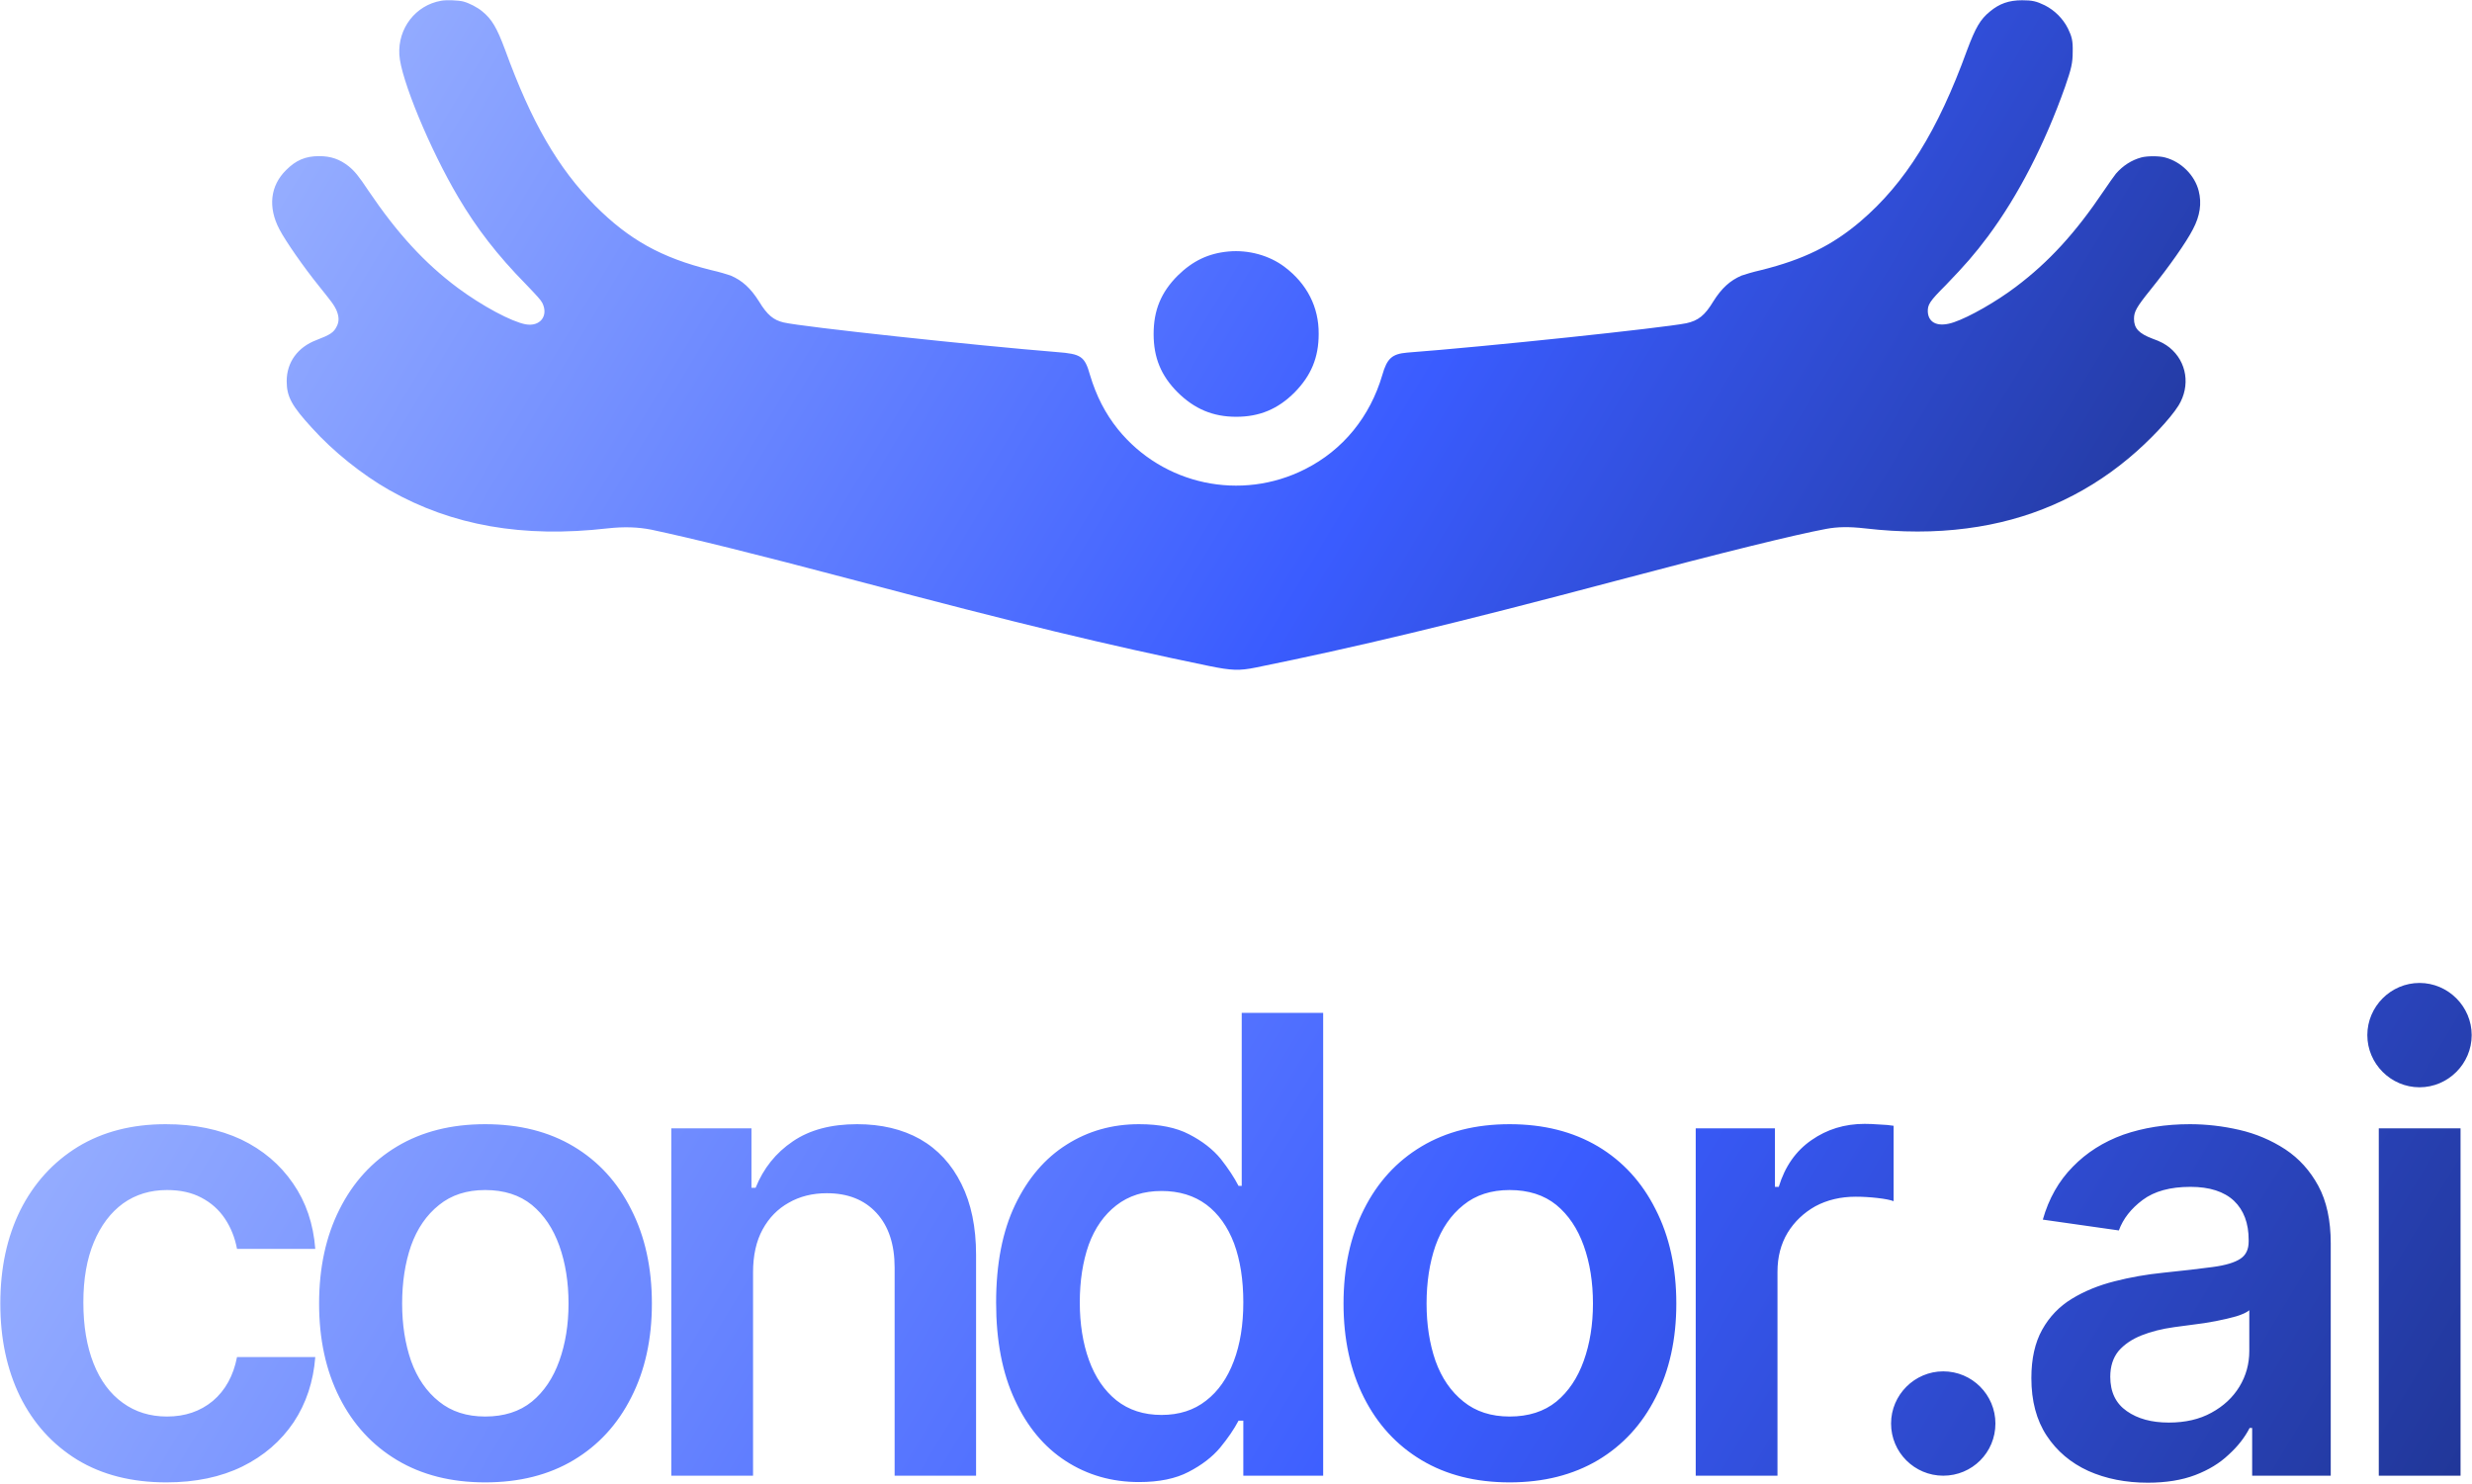
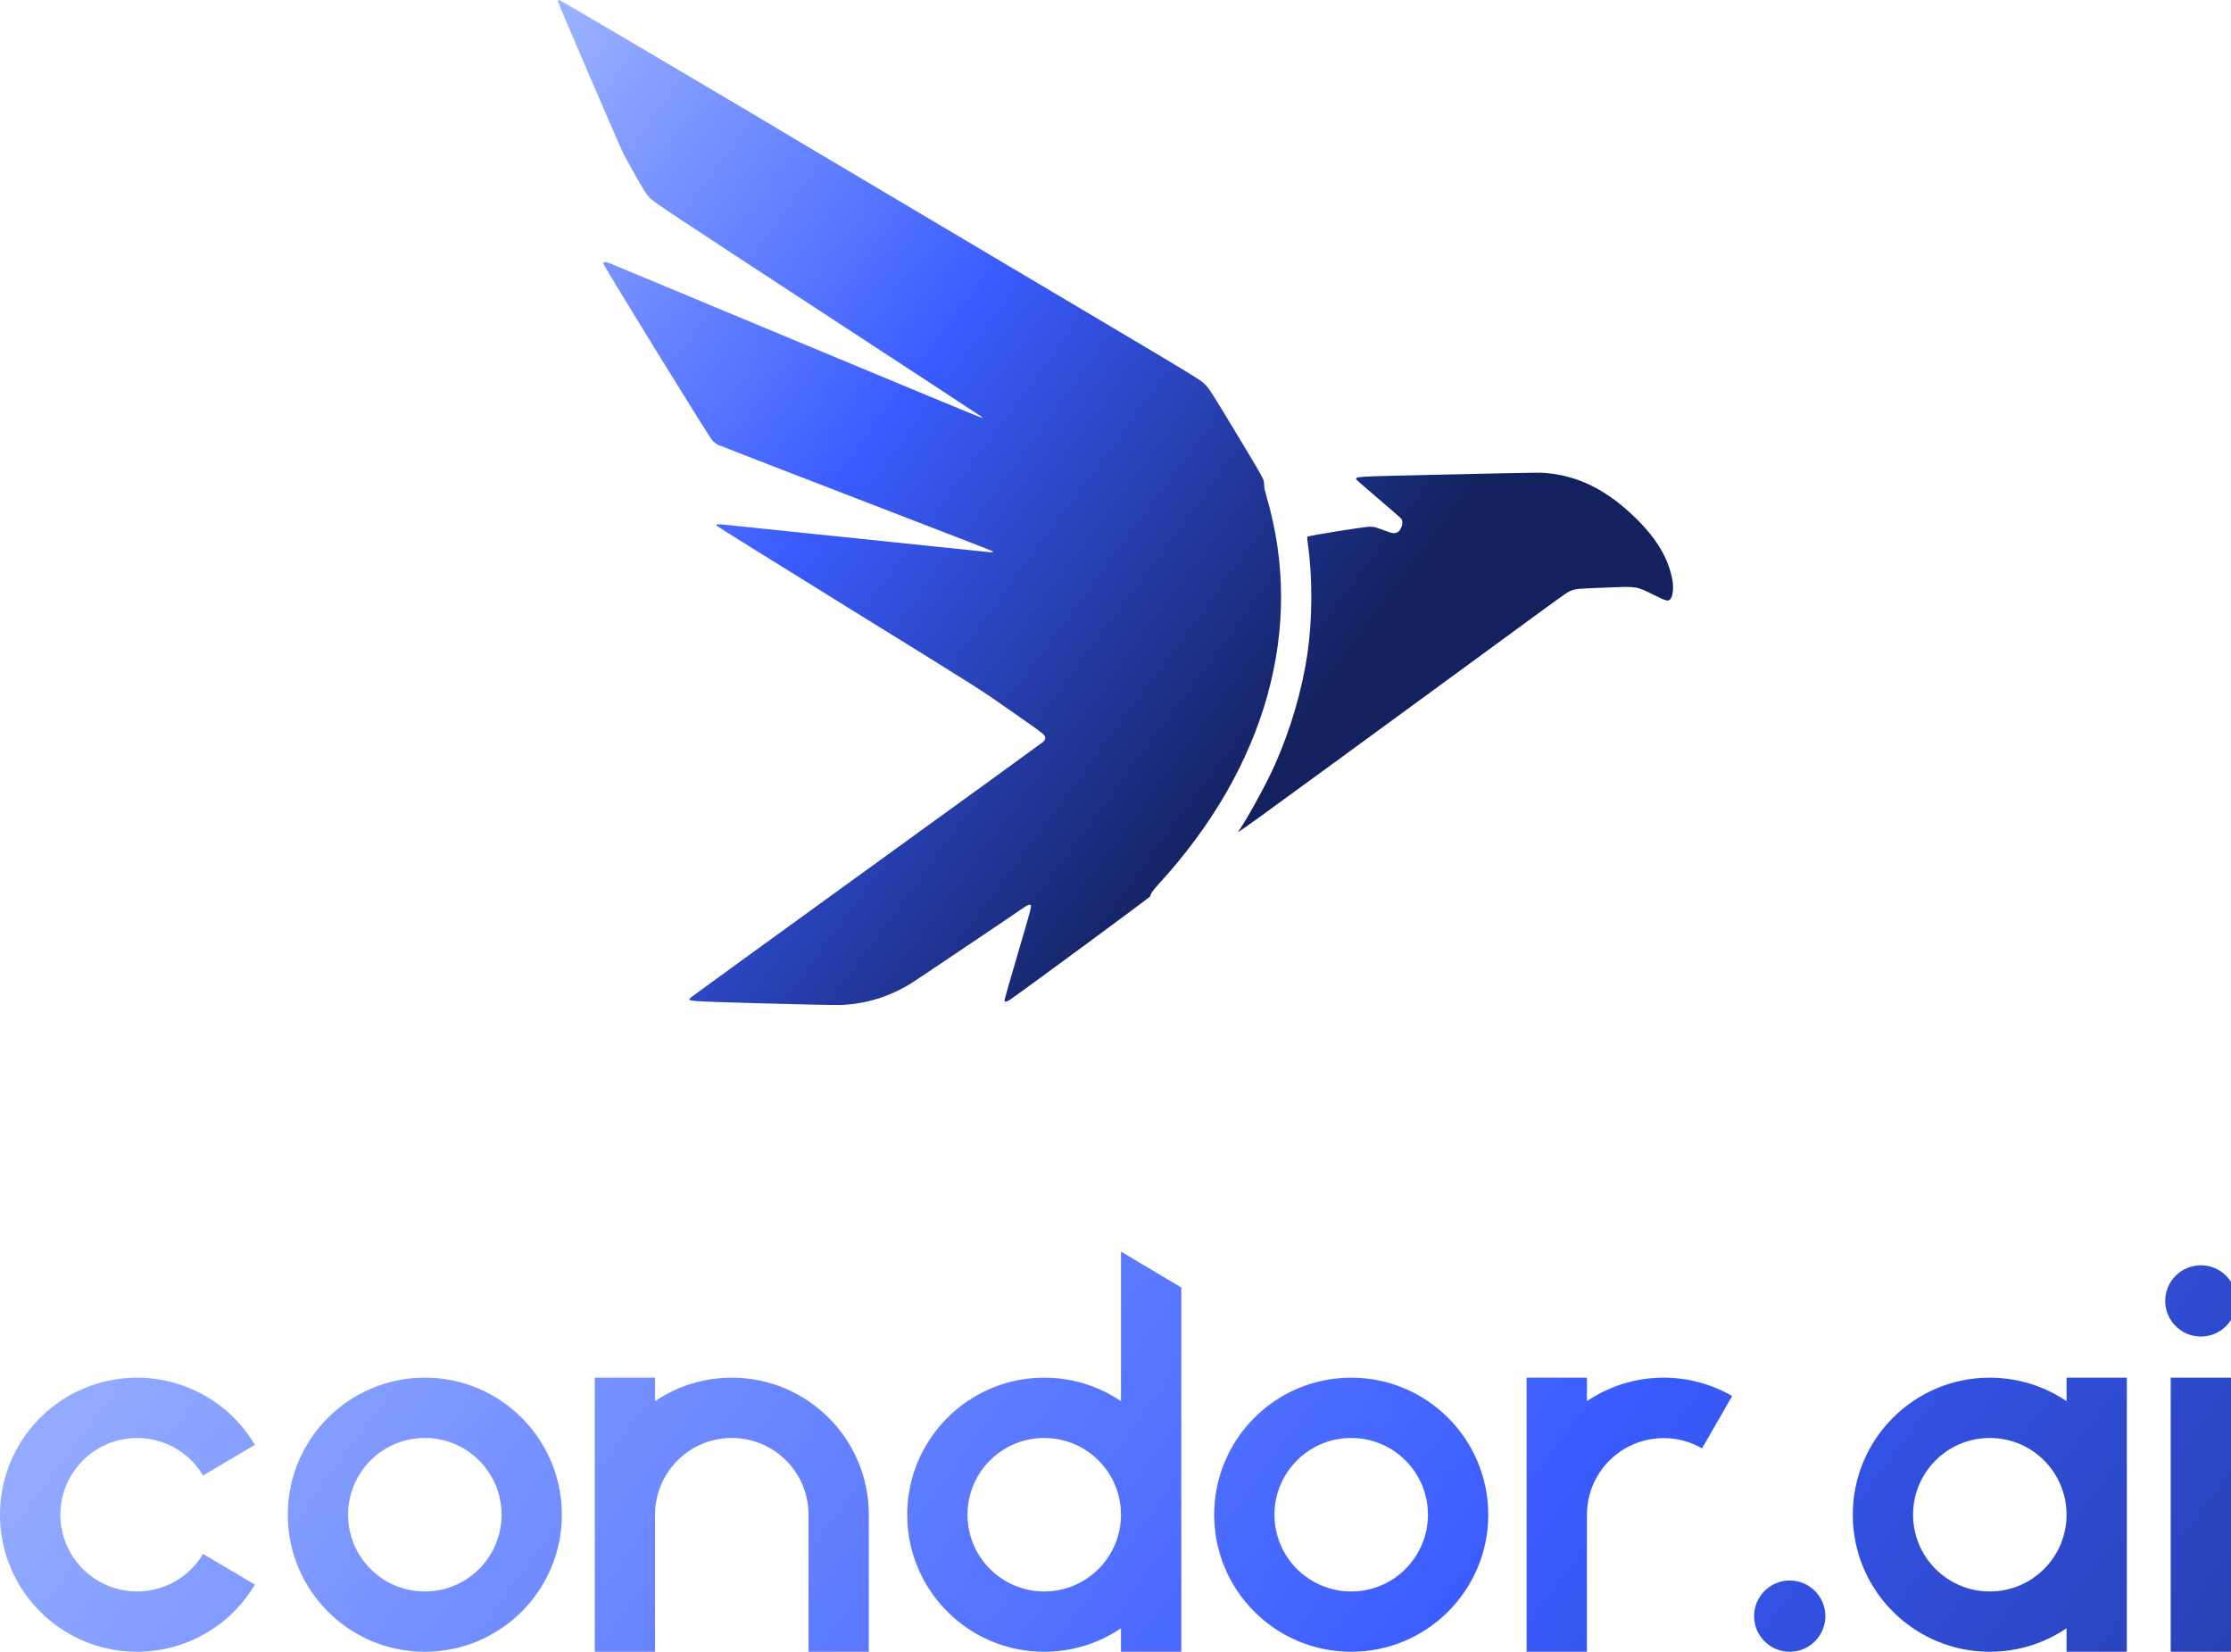
- <svg xmlns="http://www.w3.org/2000/svg" viewBox="0 0 777 466.2" fill="url(#g)" role="img" aria-label="condor.ai">
+ <svg xmlns="http://www.w3.org/2000/svg" viewBox="0 0 814 602.6" fill="url(#g)" role="img" aria-label="condor.ai">
  <defs>
-     <linearGradient id="g" gradientUnits="userSpaceOnUse" x1="0" y1="0" x2="777" y2="466.2">
+     <linearGradient id="g" gradientUnits="userSpaceOnUse" x1="0" y1="0" x2="814" y2="602.6">
      <stop offset="0" stop-color="#9DB4FF" />
      <stop offset="0.5" stop-color="#3A5CFF" />
      <stop offset="1" stop-color="#13225F" />
    </linearGradient>
  </defs>
-   <path fill-rule="evenodd" transform="translate(85.5 0) scale(0.8235)" d="M   64.5   0.3 C   54.8   2,   48   10.8,   48.6   20.9 C   49.1   30,   60.2   56.9,   71.1   75.3 C   78.2   87.3,   86   97.4,   96.9   108.5 C   101.3   113.1,   102.6   114.5,   103.2   115.7 C   105.6   120.6,   102.3   124.8,   96.8   123.8 C   91.4   122.8,   80.2   116.8,   70.9   109.9 C   58.3   100.5,   47.9   89.2,   36.8   72.8 C   33.1   67.2,   31.5   65.3,   29.3   63.5 C   25.9   60.8,   22.5   59.6,   18   59.6 C   12.7   59.6,   9.1   61.2,   5.4   64.9 C   -0.7   70.9,   -1.6   79.1,   2.8   87.5 C   5.2   92.1,   12.1   102,   18   109.3 C   23.2   115.8,   23.5   116.2,   24.5   118.2 C   25.6   120.7,   25.7   122.7,   24.7   124.6 C   23.6   126.9,   22.2   127.8,   17   129.8 C   9.8   132.5,   5.6   138.3,   5.6   145.5 C   5.6   151.4,   7.5   154.9,   15.2   163.3 C   23.3   172.3,   34.4   181.2,   44.8   187.1 C   68.8   200.7,   95.8   205.4,   128.1   201.7 C   134.5   201,   139.7   201.2,   144.8   202.2 C   160.7   205.6,   183.5   211.2,   222.8   221.6 C   285   238.1,   318.3   246.1,   357.5   254.2 C   366.3   256,   369.2   256.1,   375.6   254.8 C   413.5   247.1,   450.5   238.3,   513.4   221.6 C   554.1   210.8,   581.4   204.1,   593.2   201.9 C   597.5   201.1,   601.9   201,   608   201.7 C   621.8   203.3,   634.8   203.3,   646.9   201.7 C   670.3   198.7,   691.1   189.6,   708.7   174.9 C   716.5   168.4,   724.5   159.9,   727.7   154.8 C   732.3   147.3,   730.9   138.1,   724.3   132.7 C   722.7   131.4,   720.7   130.3,   717.8   129.3 C   712.5   127.3,   710.7   125.3,   710.7   121.7 C   710.7   119,   711.6   117.3,   717   110.6 C   724.1   101.8,   730.7   92.4,   733.2   87.5 C   735.9   82.4,   736.6   77.6,   735.4   72.9 C   733.9   66.9,   728.7   61.7,   722.5   60.1 C   720.3   59.5,   715.7   59.5,   713.5   60.1 C   709.8   61.1,   706.5   63.2,   703.8   66.3 C   703.1   67.2,   701   70.1,   699.2   72.8 C   688.3   89,   678.2   100,   665.6   109.5 C   658.2   115.1,   647.9   121,   642   123 C   636.2   125,   632.3   123.5,   632   119.1 C   631.9   116.3,   632.6   115.1,   638.9   108.8 C   646.4   101,   649.8   97.1,   654.9   90.3 C   666.5   74.7,   676.6   55.1,   684.4   33.1 C   686.8   26.2,   687.3   24,   687.3   19.8 C   687.4   15.6,   687   14,   685.5   10.9 C   683.6   7.1,   680.4   3.9,   676.6   2 C   673.5   0.5,   671.9   0.1,   668   0.1 C   662.9   0.1,   659.3   1.4,   655.7   4.4 C   652   7.4,   650.2   10.6,   647   19.1 C   635.8   50,   623.4   69.9,   606.3   84.5 C   595.5   93.7,   584.5   99.1,   568.4   103.1 C   565.3   103.8,   562   104.8,   560.9   105.2 C   556.5   107.1,   553.3   110,   550.1   115.1 C   546.9   120.4,   544.4   122.4,   539.8   123.4 C   530.8   125.2,   463.7   132.3,   433.3   134.6 C   427.5   135.1,   425.6   136.8,   423.8   143.1 C   419.1   159.1,   408.8   171.8,   394.3   179.1 C   369.8   191.5,   340.1   185.1,   322.9   163.9 C   318   157.8,   314.6   151.1,   312.2   143.1 C   310.2   136,   308.8   135.1,   299.6   134.4 C   268.7   131.9,   202.6   124.8,   195.3   123.1 C   191.4   122.2,   189   120.2,   185.9   115.1 C   182.7   110,   179.5   107.1,   175.1   105.2 C   174   104.8,   170.7   103.8,   167.6   103.1 C   148.6   98.4,   136.3   91.5,   123.4   78.6 C   109.1   64.1,   99   46.6,   89   19.1 C   85.8   10.5,   83.9   7.3,   80.2   4.3 C   78.4   2.8,   75.3   1.2,   73.1   0.6 C   71.3   0.1,   66.4   -0.1,   64.5   0.3 M   365.1   96 C   357.4   96.7,   351.4   99.6,   345.7   105.2 C   339.3   111.6,   336.5   118.5,   336.5   127.5 C   336.5   136.5,   339.3   143.4,   345.7   149.8 C   352.1   156.1,   359.1   159.1,   368   159.1 C   376.9   159.1,   383.9   156.2,   390.3   149.8 C   396.6   143.4,   399.5   136.5,   399.5   127.5 C   399.6   117.2,   395   108.3,   386.5   101.9 C   380.7   97.5,   372.7   95.3,   365.1   96" />
-   <path transform="translate(0 308.9)" d="M  52.3   157.1L  52.3   157.1Q  36   157.1   24.3  150Q  12.6  142.8   6.3  130.1Q  0.1  117.4   0.1  100.9L  0.1  100.9Q  0.1  84.2   6.4  71.5Q  12.8  58.8   24.5  51.6Q  36.2  44.5   52.1  44.5L  52.1  44.5Q  65.5  44.5   75.8  49.3Q  86  54.2   92.1  63.1Q  98.2  71.9   99.1  83.7L  99.1  83.7L  74.5  83.7Q  73.5  78.4   70.7  74.2Q  67.9  70   63.3  67.6Q  58.8  65.2   52.5  65.2L  52.5  65.2Q  44.6  65.2   38.7  69.4Q  32.8  73.7   29.5  81.6Q  26.2  89.5   26.2  100.5L  26.2  100.5Q  26.2  111.6   29.4  119.7Q  32.6  127.8   38.6  132.1Q  44.5  136.4   52.5  136.4L  52.5  136.4Q  61  136.4   66.9  131.5Q  72.8  126.5   74.5  117.7L  74.5  117.7L  99.1  117.7Q  98.2  129.3   92.3  138.2Q  86.3  147.1   76.2  152.1Q  66   157.1   52.3   157.1ZM  152.5   157.1L  152.5   157.1Q  136.5   157.1   124.8  150.1Q  113.1  143.1   106.7  130.4Q  100.3  117.7   100.3  100.9L  100.3  100.9Q  100.3  84   106.7  71.3Q  113.1  58.5   124.8  51.5Q  136.5  44.5   152.5  44.5L  152.5  44.5Q  168.6  44.5   180.3  51.5Q  192  58.5   198.4  71.3Q  204.9  84   204.9  100.9L  204.9  100.9Q  204.9  117.7   198.4  130.4Q  192  143.1   180.3  150.1Q  168.6   157.1   152.5   157.1ZM  152.5  136.4L  152.5  136.4Q  161.4  136.4   167.2  131.7Q  172.9  127   175.8  118.9Q  178.7  110.8   178.7  100.9L  178.7  100.9Q  178.7  90.8   175.8  82.7Q  172.9  74.6   167.2  69.9Q  161.4  65.2   152.5  65.2L  152.5  65.2Q  143.8  65.2   138  69.9Q  132.1  74.6   129.2  82.7Q  126.4  90.8   126.4  100.9L  126.4  100.9Q  126.4  110.8   129.2  118.9Q  132.1  127   138  131.7Q  143.8  136.4   152.5  136.4ZM  236.7  91.1L  236.7  91.1L  236.7   155L  211   155L  211  45.8L  236.2  45.8L  236.2  64.5L  237.5  64.5Q  241.2  55.3   249.2  49.9Q  257.1  44.5   269.4  44.5L  269.4  44.5Q  280.8  44.5   289.2  49.2Q  297.6  54   302.2  63.3Q  306.8  72.5   306.8  85.6L  306.8  85.6L  306.8   155L  281.2   155L  281.2  89.6Q  281.2  78.6   275.5  72.4Q  269.8  66.2   259.9  66.2L  259.9  66.2Q  253.1  66.2   247.9  69.2Q  242.7  72.1   239.7  77.6Q  236.7  83.1   236.7  91.1ZM  358   157L  358   157Q  345.2   157   335  150.4Q  324.8  143.8   319  131.2Q  313.1  118.6   313.1  100.6L  313.1  100.6Q  313.1  82.3   319.1  69.8Q  325.1  57.3   335.3  50.9Q  345.4  44.5   358  44.5L  358  44.5Q  367.7  44.5   373.8  47.7Q  380  50.9   383.7  55.4Q  387.3  60   389.3  63.9L  389.3  63.9L  390.3  63.9L  390.3  9.5L  415.9  9.5L  415.9   155L  390.8   155L  390.8  137.7L  389.3  137.7Q  387.2  141.7   383.5  146.2Q  379.8  150.6   373.6  153.8Q  367.5   157   358   157ZM  365.1  135.9L  365.1  135.9Q  373.4  135.9   379.1  131.4Q  384.8  127   387.8  119Q  390.8  111.1   390.8  100.5L  390.8  100.5Q  390.8  89.9   387.9  82Q  384.9  74.1   379.2  69.8Q  373.4  65.5   365.1  65.5L  365.1  65.5Q  356.7  65.5   350.9  70Q  345.1  74.5   342.2  82.4Q  339.4  90.4   339.4  100.5L  339.4  100.5Q  339.4  110.7   342.3  118.7Q  345.2  126.7   350.9  131.3Q  356.7  135.9   365.1  135.9ZM  474.5   157.1L  474.5   157.1Q  458.5   157.1   446.8  150.1Q  435.1  143.1   428.7  130.4Q  422.3  117.7   422.3  100.9L  422.3  100.9Q  422.3  84   428.7  71.3Q  435.1  58.5   446.8  51.5Q  458.5  44.5   474.5  44.5L  474.5  44.5Q  490.5  44.5   502.3  51.5Q  514  58.5   520.4  71.3Q  526.9  84   526.9  100.9L  526.9  100.9Q  526.9  117.7   520.4  130.4Q  514  143.1   502.3  150.1Q  490.5   157.1   474.5   157.1ZM  474.5  136.4L  474.5  136.4Q  483.4  136.4   489.2  131.7Q  494.9  127   497.8  118.9Q  500.7  110.8   500.7  100.9L  500.7  100.9Q  500.7  90.8   497.8  82.7Q  494.9  74.6   489.2  69.9Q  483.4  65.2   474.5  65.2L  474.5  65.2Q  465.8  65.2   460  69.9Q  454.1  74.6   451.2  82.7Q  448.4  90.8   448.4  100.9L  448.4  100.9Q  448.4  110.8   451.2  118.9Q  454.1  127   460  131.7Q  465.8  136.4   474.5  136.4ZM  558.7   155L  533   155L  533  45.8L  557.9  45.8L  557.9  64.2L  559.1  64.2Q  562  54.6   569.4  49.5Q  576.7  44.4   586.1  44.4L  586.1  44.4Q  588.1  44.4   590.8  44.6Q  593.5  44.7   595.2  45L  595.2  45L  595.2  68.7Q  593.6  68.1   590.1  67.7Q  586.6  67.3   583.3  67.3L  583.3  67.3Q  576.2  67.3   570.6  70.3Q  565.1  73.4   561.9  78.6Q  558.7  83.9   558.7  90.9L  558.7  90.9L  558.7   155ZM  627.2   138.6C  627.2   147.7   619.9   155   610.8   155C  601.8   155   594.4   147.7   594.4   138.6C  594.4   129.6   601.8   122.2   610.8   122.2C  619.9   122.2   627.2   129.6   627.2   138.6ZM  675.1   157.2L  675.1   157.2Q  664.7   157.2   656.4  153.5Q  648.1  149.7   643.3  142.4Q  638.5  135.1   638.5  124.3L  638.5  124.3Q  638.5  115.2   641.9  109.1Q  645.3  103   651.2  99.4Q  657.1  95.8   664.6  93.9Q  672  92   679.9  91.2L  679.9  91.2Q  689.6  90.2   695.5  89.4Q  701.5  88.6   704.2  86.8Q  706.8  85.1   706.8  81.4L  706.8  81.4L  706.8  80.9Q  706.8  73   702.2  68.6Q  697.5  64.2   688.5  64.2L  688.5  64.2Q  679  64.2   673.5  68.3Q  668  72.4   666  77.9L  666  77.9L  642.1  74.5Q  644.9  64.6   651.5  57.9Q  658  51.2   667.4  47.8Q  676.9  44.5   688.3  44.5L  688.3  44.5Q  696.1  44.5   703.9  46.3Q  711.7  48.1   718.3  52.4Q  724.8  56.7   728.7  63.9Q  732.6  71.1   732.6  82L  732.6  82L  732.6   155L  707.9   155L  707.9  140L  707.1  140Q  704.8  144.5   700.5  148.4Q  696.3  152.4   690  154.8Q  683.7   157.2   675.1   157.2ZM  681.7  138.3L  681.7  138.3Q  689.5  138.3   695.1  135.2Q  700.8  132.1   703.9  127Q  707  121.9   707  115.8L  707  115.8L  707  103Q  705.8  104   702.9  104.9Q  700.1  105.7   696.5  106.4Q  692.9  107.1   689.4  107.5Q  685.9  108   683.4  108.3L  683.4  108.3Q  677.6  109.1   673.1  110.9Q  668.6  112.7   665.9  115.8Q  663.3  119   663.3  123.9L  663.3  123.9Q  663.3  131.1   668.5  134.7Q  673.6  138.3   681.7  138.3ZM  773.4   155L  747.7   155L  747.7  45.8L  773.4  45.8L  773.4   155ZM  776.9   16.5C  776.9   25.5   769.5   32.9   760.5   32.9C  751.5   32.9   744.1   25.5   744.1   16.5C  744.1   7.5   751.5   0.1   760.5   0.1C  769.5   0.1   776.9   7.5   776.9   16.5Z" />
+   <path fill-rule="evenodd" transform="translate(203.5 0) scale(0.3709)" d="M   0.2   1.5 C   0.2   2.8,   59.3   140.2,   64.3   150.5 C   65.8   153.4,   71.3   163.6,   76.7   173.1 C   84.7   187.3,   87.3   191.2,   90.8   194.9 C   94.6   198.9,   114.9   212.3,   255.5   304.2 C   343.7   361.8,   416.3   409.4,   416.8   409.9 C   417.3   410.4,   417.6   410.9,   417.4   411.1 C   417.2   411.3,   336.9   378.1,   239   337.2 C   141.1   296.4,   57.8   261.7,   54   260.1 C   47.1   257.3,   44.8   257.1,   44.8   259.2 C   44.8   261.1,   148.9   430,   152.1   433.2 C   153.7   434.9,   156.2   436.8,   157.6   437.5 C   159   438.2,   220.3   462,   293.7   490.2 C   367.1   518.5,   427.4   541.8,   427.8   542.2 C   429   543.3,   427.6   543.5,   421.8   542.8 C   417.1   542.3,   313.2   531.5,   167   516.4 C   156.6   515.3,   155.4   515.4,   156.5   517.2 C   156.9   517.8,   213.9   553.3,   283.2   596.2 C   422.2   682.2,   413.6   676.7,   449.8   702.1 C   479.1   722.5,   479.5   722.9,   479.5   725.8 C   479.5   727.2,   478.9   728.4,   477.7   729.6 C   476.7   730.5,   398.6   787.1,   304.2   855.4 C   209.8   923.7,   131.8   980.3,   130.9   981.2 C   127   984.9,   124.8   984.7,   200.6   986.9 C   238.7   988,   274   988.7,   279   988.5 C   303.1   987.5,   326.1   980.4,   347.2   967.5 C   351.6   964.8,   450.5   898.3,   456.8   893.8 C   462.1   890,   464.2   889.2,   465.3   890.4 C   466.2   891.3,   464.9   896.3,   452.9   936.9 C   445.5   962,   439.5   983,   439.5   983.7 C   439.5   986,   441.5   985.7,   445.8   982.7 C   464.4   969.7,   582.8   882.4,   582.8   881.7 C   582.8   879.6,   585.7   875.5,   591.2   869.5 C   696.9   754.2,   735   617.6,   697.4   489 C   695.6   482.7,   694.8   478.8,   694.8   475.8 C   694.8   471.5,   694.8   471.5,   668   427 C   643.6   386.6,   640.7   382,   636.5   377.9 C   632.2   373.6,   624.8   369.1,   541.2   319.5 C   426   251.2,   254.6   149.5,   248.5   145.8 C   188   109.5,   3.3   0.5,   2   0.3 C   0.5   0,   0.2   0.1,   0.2   1.5 M   871.6   466.8 C   782.2   468.8,   784.5   468.6,   785.7   471.7 C   785.9   472.2,   795.7   480.8,   807.4   490.7 C   819.2   500.7,   829.3   509.5,   829.8   510.3 C   831.2   512.3,   831.1   516.4,   829.5   519.5 C   827.1   524.3,   823.5   525.5,   818.1   523.5 C   803.7   518.2,   803.5   518.1,   798.3   518.1 C   793   518.2,   738.4   526.9,   737.4   527.9 C   737.2   528.2,   737.3   531.5,   737.9   535.1 C   742.6   568.5,   742.4   608.6,   737.5   642.8 C   732.2   679,   720.7   718.2,   705.2   752.8 C   697.3   770.5,   679.9   802.4,   670.6   816.3 C   667.6   820.7,   651.7   832.2,   904.2   647.5 C   998.9   578.1,   992.8   582.5,   997.3   580.8 C   1001.8   579.1,   1003.3   579,   1032.6   577.9 C   1061.9   576.7,   1061   576.6,   1078.3   585.2 C   1090.4   591.3,   1092.6   591.8,   1094.7   589.1 C   1097   586.2,   1097.8   577.5,   1096.5   570.5 C   1092.6   549.6,   1081.8   531,   1061.9   511.1 C   1034   483.3,   1006.1   468.7,   974.3   465.5 C   966.1   464.7,   975.6   464.5,   871.6   466.8" />
+   <path transform="translate(0 456.6)" d="M93 121.5A50 50 0 1 1 93 70.5L74.1 81.7A28 28 0 1 0 74.1 110.3ZM105 96A50 50 0 1 1 205 96A50 50 0 1 1 105 96ZM127 96A28 28 0 1 0 183 96A28 28 0 1 0 127 96ZM217 46H239V146H217ZM217 96A50 50 0 0 1 317 96L295 96A28 28 0 0 0 239 96ZM295 96H317V146H295ZM331 96A50 50 0 1 1 431 96A50 50 0 1 1 331 96ZM353 96A28 28 0 1 0 409 96A28 28 0 1 0 353 96ZM409 0L431 13.1V146H409ZM443 96A50 50 0 1 1 543 96A50 50 0 1 1 443 96ZM465 96A28 28 0 1 0 521 96A28 28 0 1 0 465 96ZM557 46H579V146H557ZM557 96A50 50 0 0 1 632 52.7L621 71.8A28 28 0 0 0 579 96ZM640 133A13 13 0 1 1 666 133A13 13 0 1 1 640 133ZM676 96A50 50 0 1 1 776 96A50 50 0 1 1 676 96ZM698 96A28 28 0 1 0 754 96A28 28 0 1 0 698 96ZM754 46H776V146H754ZM792 46H814V146H792ZM790 18A13 13 0 1 1 816 18A13 13 0 1 1 790 18Z" />
</svg>
